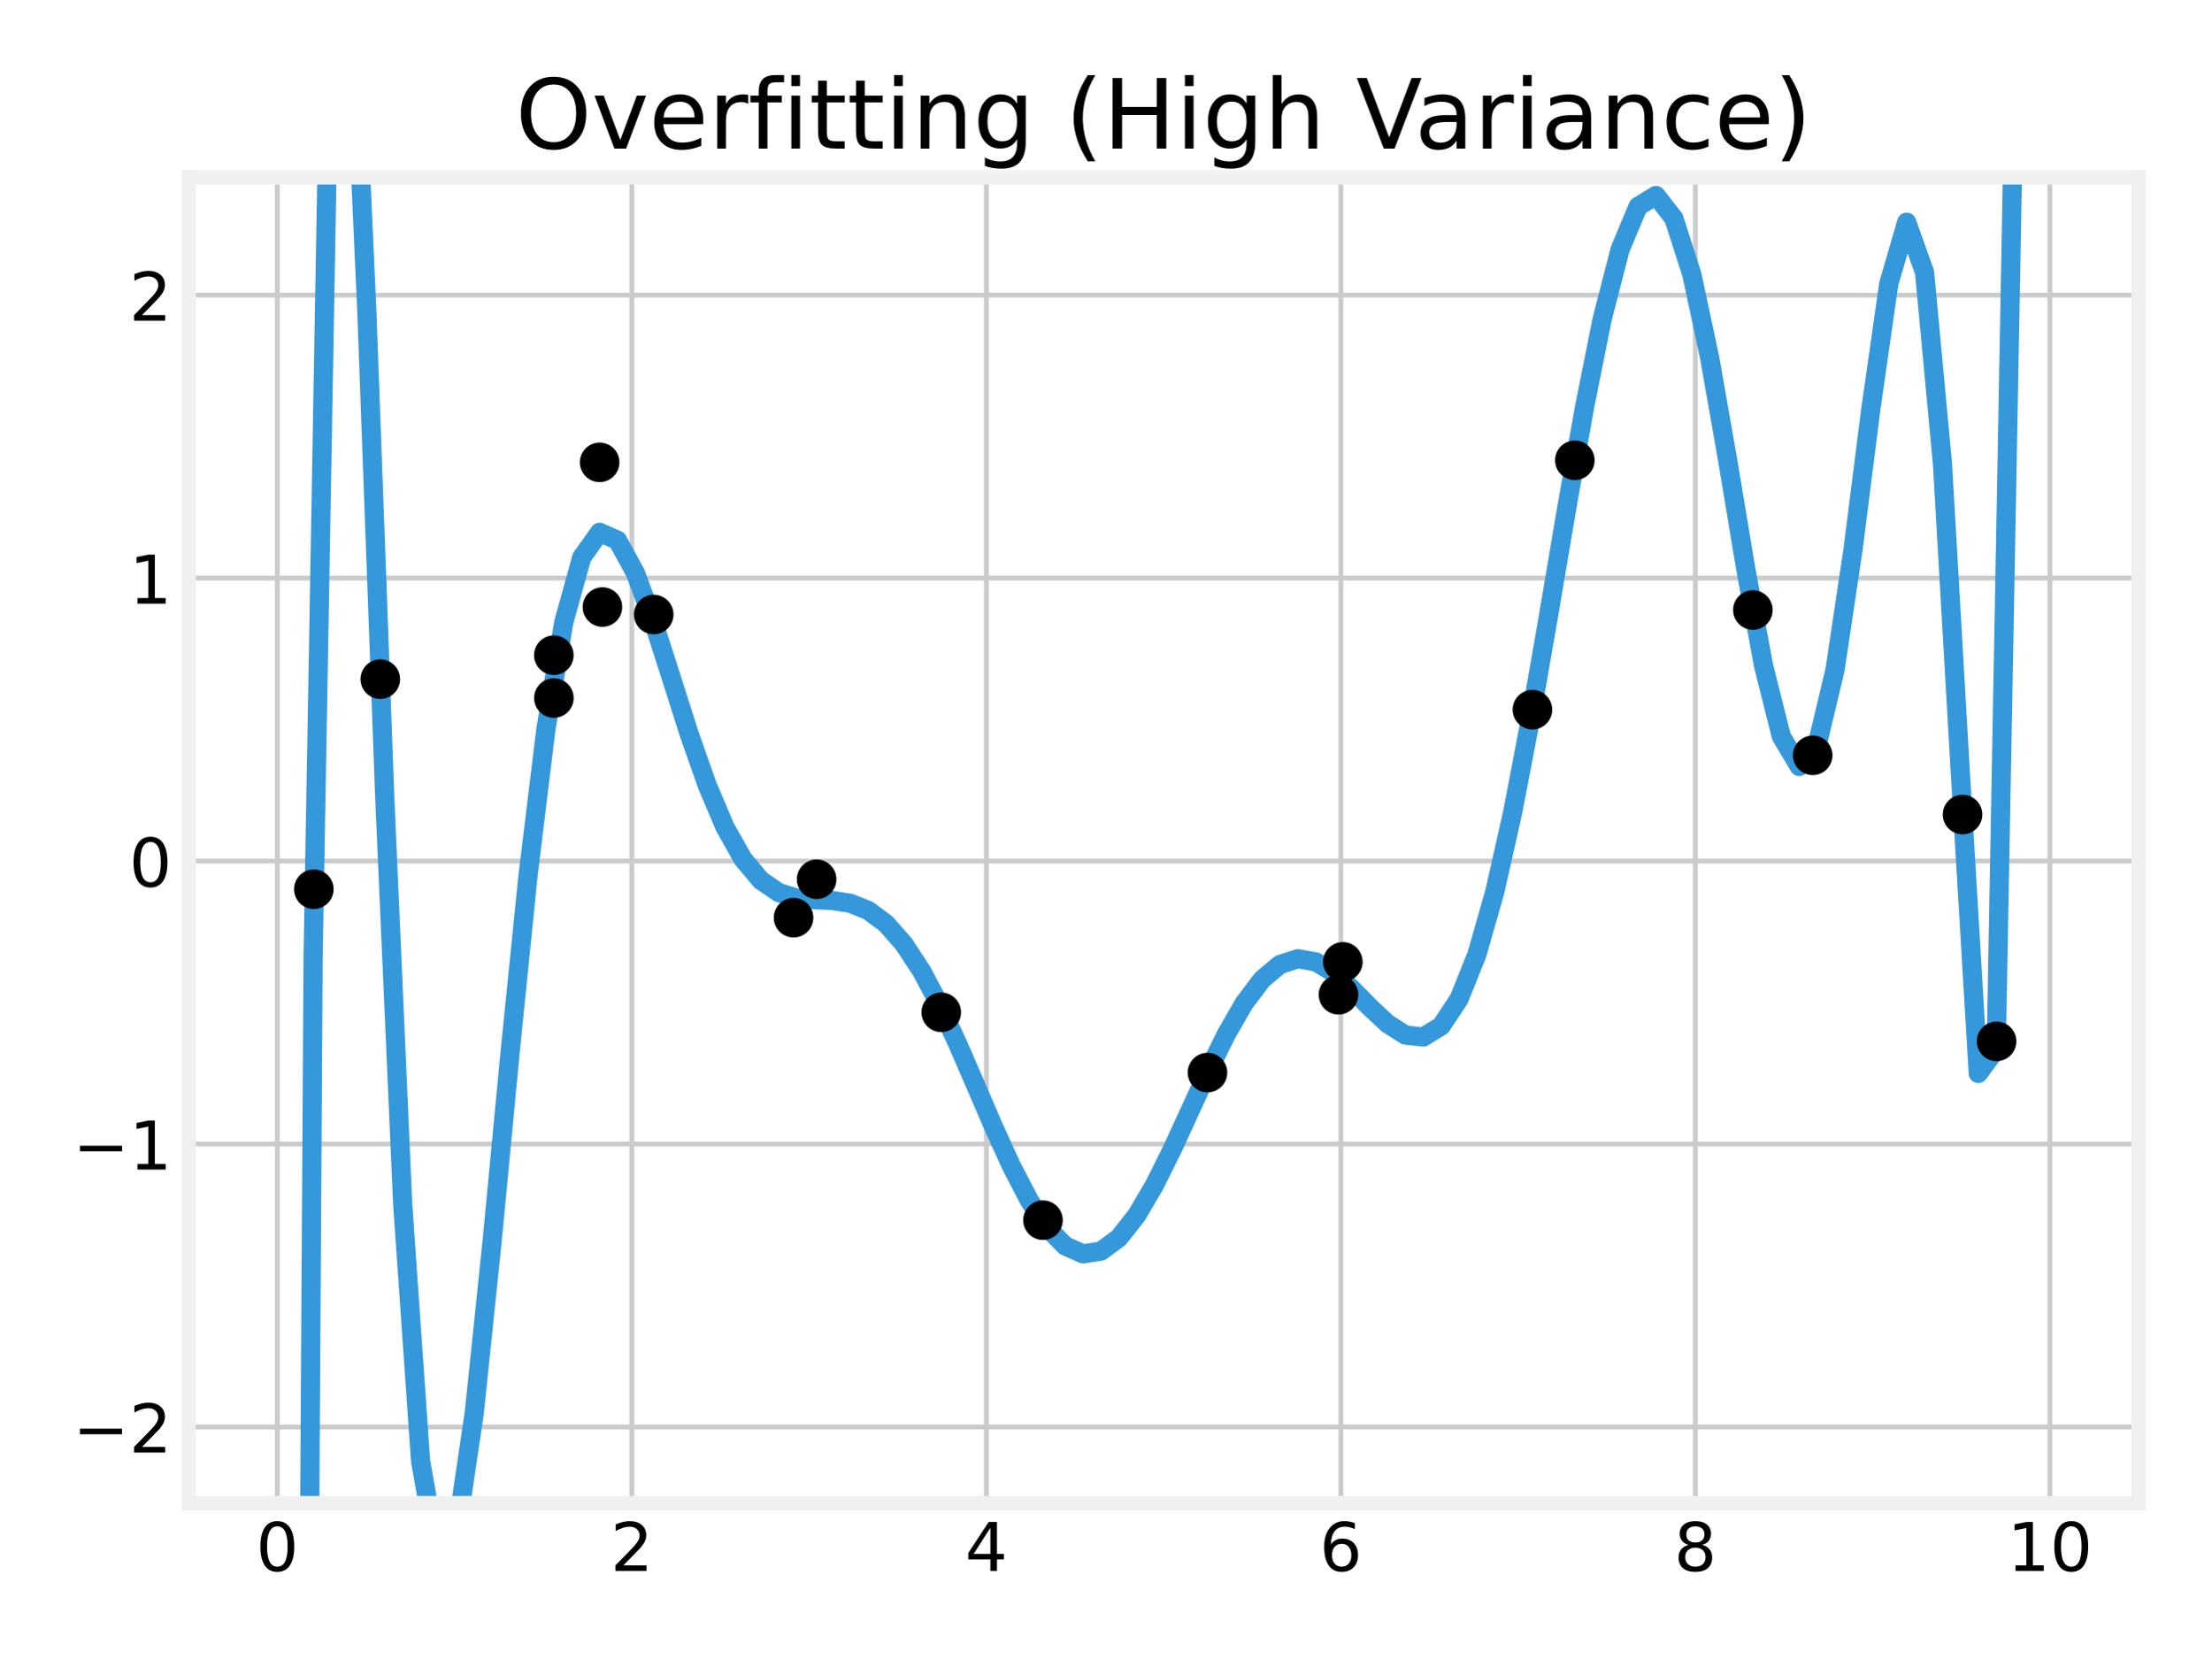
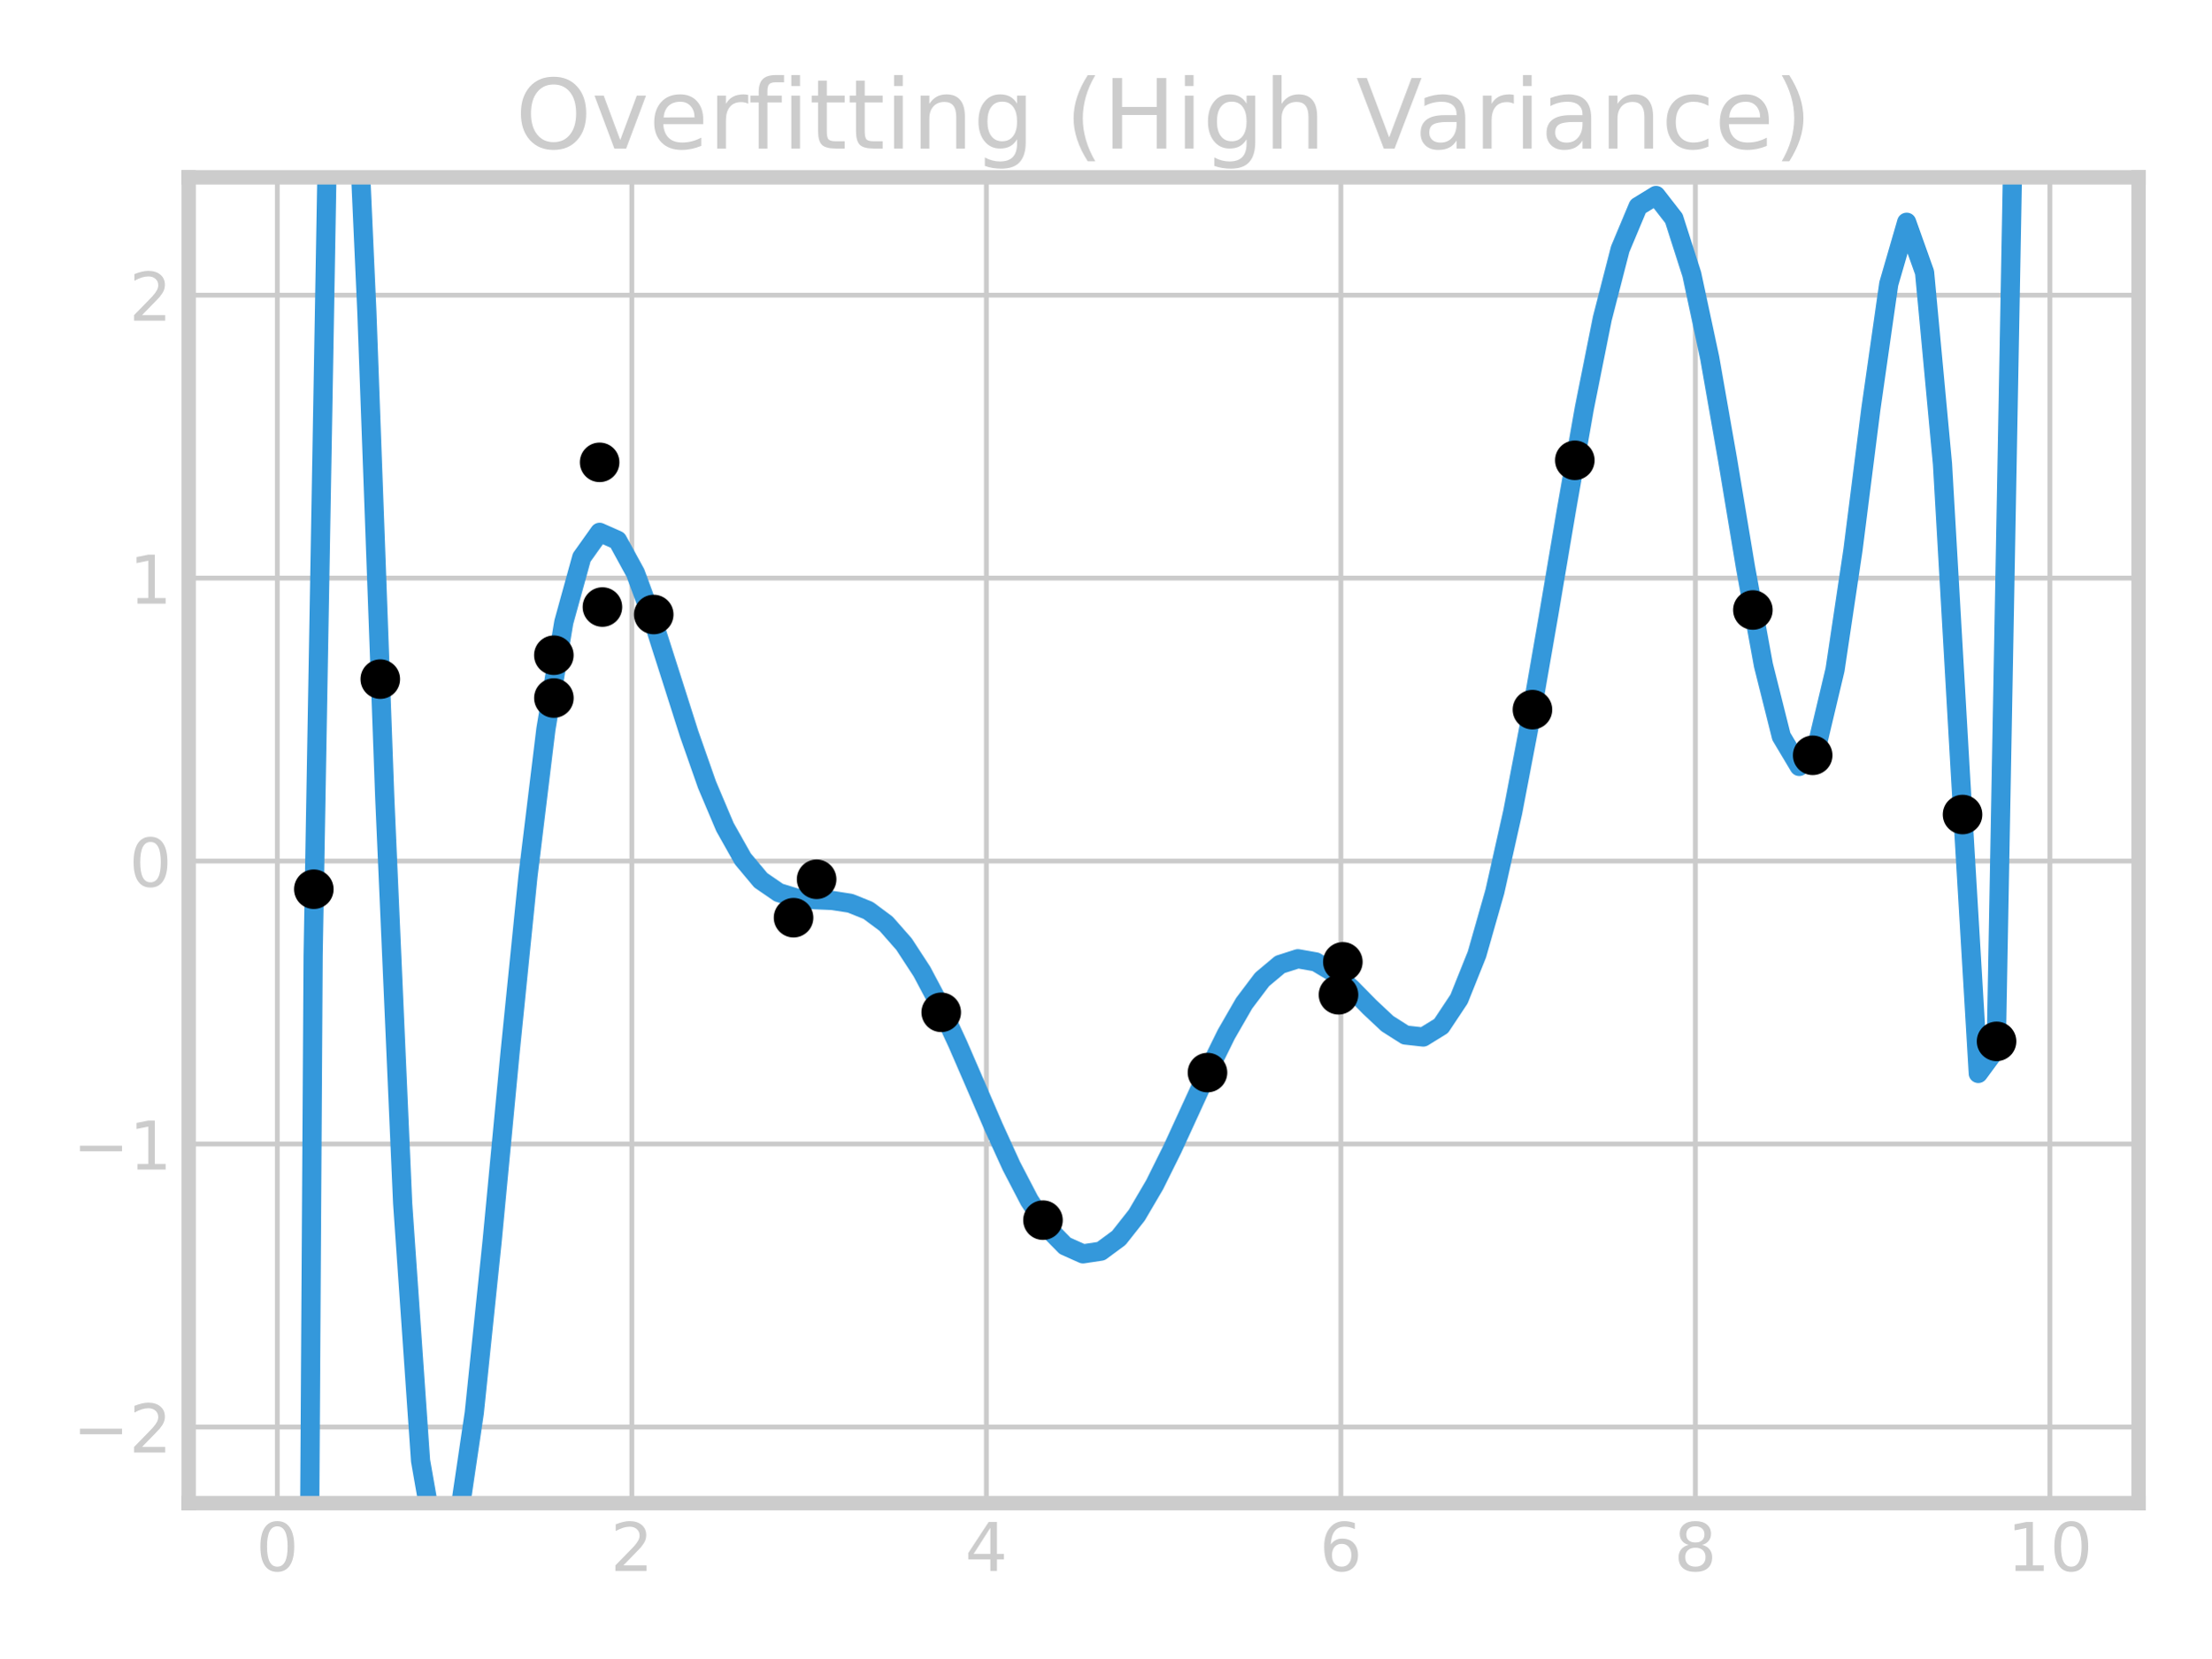
<svg xmlns="http://www.w3.org/2000/svg" xmlns:xlink="http://www.w3.org/1999/xlink" width="460.8pt" height="345.6pt" viewBox="0 0 460.8 345.6" version="1.1">
  <defs>
    <style type="text/css">*{stroke-linejoin: round; stroke-linecap: butt}</style>
  </defs>
  <g id="figure_1">
    <g id="patch_1">
      <path d="M 0 345.6  L 460.8 345.6  L 460.8 0  L 0 0  L 0 345.6  z " style="fill: none" />
    </g>
    <g id="axes_1">
      <g id="patch_2">
        <path d="M 39.32 313.3  L 445.68 313.3  L 445.68 36.96  L 39.32 36.96  L 39.32 313.3  z " style="fill: none" />
      </g>
      <g id="matplotlib.axis_1">
        <g id="xtick_1">
          <g id="line2d_1">
-             <path d="M 57.791 313.3  L 57.791 36.96  " clip-path="url(#p4262648ca3)" style="fill: none; stroke: #cbcbcb" />
+             <path d="M 57.791 313.3  L 57.791 36.96  " clip-path="url(#pa32b948b3b)" style="fill: none; stroke: #cbcbcb" />
          </g>
          <g id="line2d_2" />
          <g id="text_1">
-             <g transform="translate(53.33716 327.4378) scale(0.14 -0.14)">
+             <g style="fill: #cccccc" transform="translate(53.33716 327.4378) scale(0.14 -0.14)">
              <defs>
                <path id="DejaVuSans-30" d="M 2034 4250  Q 1547 4250 1301 3770  Q 1056 3291 1056 2328  Q 1056 1369 1301 889  Q 1547 409 2034 409  Q 2525 409 2770 889  Q 3016 1369 3016 2328  Q 3016 3291 2770 3770  Q 2525 4250 2034 4250  z M 2034 4750  Q 2819 4750 3233 4129  Q 3647 3509 3647 2328  Q 3647 1150 3233 529  Q 2819 -91 2034 -91  Q 1250 -91 836 529  Q 422 1150 422 2328  Q 422 3509 836 4129  Q 1250 4750 2034 4750  z " transform="scale(0.015625)" />
              </defs>
              <use xlink:href="#DejaVuSans-30" />
            </g>
          </g>
        </g>
        <g id="xtick_2">
          <g id="line2d_3">
-             <path d="M 131.675 313.3  L 131.675 36.96  " clip-path="url(#p4262648ca3)" style="fill: none; stroke: #cbcbcb" />
+             <path d="M 131.675 313.3  L 131.675 36.96  " clip-path="url(#pa32b948b3b)" style="fill: none; stroke: #cbcbcb" />
          </g>
          <g id="line2d_4" />
          <g id="text_2">
-             <g transform="translate(127.2208 327.4378) scale(0.14 -0.14)">
+             <g style="fill: #cccccc" transform="translate(127.2208 327.4378) scale(0.14 -0.14)">
              <defs>
                <path id="DejaVuSans-32" d="M 1228 531  L 3431 531  L 3431 0  L 469 0  L 469 531  Q 828 903 1448 1529  Q 2069 2156 2228 2338  Q 2531 2678 2651 2914  Q 2772 3150 2772 3378  Q 2772 3750 2511 3984  Q 2250 4219 1831 4219  Q 1534 4219 1204 4116  Q 875 4013 500 3803  L 500 4441  Q 881 4594 1212 4672  Q 1544 4750 1819 4750  Q 2544 4750 2975 4387  Q 3406 4025 3406 3419  Q 3406 3131 3298 2873  Q 3191 2616 2906 2266  Q 2828 2175 2409 1742  Q 1991 1309 1228 531  z " transform="scale(0.015625)" />
              </defs>
              <use xlink:href="#DejaVuSans-32" />
            </g>
          </g>
        </g>
        <g id="xtick_3">
          <g id="line2d_5">
-             <path d="M 205.558 313.3  L 205.558 36.96  " clip-path="url(#p4262648ca3)" style="fill: none; stroke: #cbcbcb" />
+             <path d="M 205.558 313.3  L 205.558 36.96  " clip-path="url(#pa32b948b3b)" style="fill: none; stroke: #cbcbcb" />
          </g>
          <g id="line2d_6" />
          <g id="text_3">
-             <g transform="translate(201.1044 327.4378) scale(0.14 -0.14)">
+             <g style="fill: #cccccc" transform="translate(201.1044 327.4378) scale(0.14 -0.14)">
              <defs>
                <path id="DejaVuSans-34" d="M 2419 4116  L 825 1625  L 2419 1625  L 2419 4116  z M 2253 4666  L 3047 4666  L 3047 1625  L 3713 1625  L 3713 1100  L 3047 1100  L 3047 0  L 2419 0  L 2419 1100  L 313 1100  L 313 1709  L 2253 4666  z " transform="scale(0.015625)" />
              </defs>
              <use xlink:href="#DejaVuSans-34" />
            </g>
          </g>
        </g>
        <g id="xtick_4">
          <g id="line2d_7">
-             <path d="M 279.442 313.3  L 279.442 36.96  " clip-path="url(#p4262648ca3)" style="fill: none; stroke: #cbcbcb" />
+             <path d="M 279.442 313.3  L 279.442 36.96  " clip-path="url(#pa32b948b3b)" style="fill: none; stroke: #cbcbcb" />
          </g>
          <g id="line2d_8" />
          <g id="text_4">
-             <g transform="translate(274.9881 327.4378) scale(0.14 -0.14)">
+             <g style="fill: #cccccc" transform="translate(274.9881 327.4378) scale(0.14 -0.14)">
              <defs>
                <path id="DejaVuSans-36" d="M 2113 2584  Q 1688 2584 1439 2293  Q 1191 2003 1191 1497  Q 1191 994 1439 701  Q 1688 409 2113 409  Q 2538 409 2786 701  Q 3034 994 3034 1497  Q 3034 2003 2786 2293  Q 2538 2584 2113 2584  z M 3366 4563  L 3366 3988  Q 3128 4100 2886 4159  Q 2644 4219 2406 4219  Q 1781 4219 1451 3797  Q 1122 3375 1075 2522  Q 1259 2794 1537 2939  Q 1816 3084 2150 3084  Q 2853 3084 3261 2657  Q 3669 2231 3669 1497  Q 3669 778 3244 343  Q 2819 -91 2113 -91  Q 1303 -91 875 529  Q 447 1150 447 2328  Q 447 3434 972 4092  Q 1497 4750 2381 4750  Q 2619 4750 2861 4703  Q 3103 4656 3366 4563  z " transform="scale(0.015625)" />
              </defs>
              <use xlink:href="#DejaVuSans-36" />
            </g>
          </g>
        </g>
        <g id="xtick_5">
          <g id="line2d_9">
-             <path d="M 353.325 313.3  L 353.325 36.96  " clip-path="url(#p4262648ca3)" style="fill: none; stroke: #cbcbcb" />
+             <path d="M 353.325 313.3  L 353.325 36.96  " clip-path="url(#pa32b948b3b)" style="fill: none; stroke: #cbcbcb" />
          </g>
          <g id="line2d_10" />
          <g id="text_5">
-             <g transform="translate(348.8717 327.4378) scale(0.14 -0.14)">
+             <g style="fill: #cccccc" transform="translate(348.8717 327.4378) scale(0.14 -0.14)">
              <defs>
                <path id="DejaVuSans-38" d="M 2034 2216  Q 1584 2216 1326 1975  Q 1069 1734 1069 1313  Q 1069 891 1326 650  Q 1584 409 2034 409  Q 2484 409 2743 651  Q 3003 894 3003 1313  Q 3003 1734 2745 1975  Q 2488 2216 2034 2216  z M 1403 2484  Q 997 2584 770 2862  Q 544 3141 544 3541  Q 544 4100 942 4425  Q 1341 4750 2034 4750  Q 2731 4750 3128 4425  Q 3525 4100 3525 3541  Q 3525 3141 3298 2862  Q 3072 2584 2669 2484  Q 3125 2378 3379 2068  Q 3634 1759 3634 1313  Q 3634 634 3220 271  Q 2806 -91 2034 -91  Q 1263 -91 848 271  Q 434 634 434 1313  Q 434 1759 690 2068  Q 947 2378 1403 2484  z M 1172 3481  Q 1172 3119 1398 2916  Q 1625 2713 2034 2713  Q 2441 2713 2670 2916  Q 2900 3119 2900 3481  Q 2900 3844 2670 4047  Q 2441 4250 2034 4250  Q 1625 4250 1398 4047  Q 1172 3844 1172 3481  z " transform="scale(0.015625)" />
              </defs>
              <use xlink:href="#DejaVuSans-38" />
            </g>
          </g>
        </g>
        <g id="xtick_6">
          <g id="line2d_11">
-             <path d="M 427.209 313.3  L 427.209 36.96  " clip-path="url(#p4262648ca3)" style="fill: none; stroke: #cbcbcb" />
+             <path d="M 427.209 313.3  L 427.209 36.96  " clip-path="url(#pa32b948b3b)" style="fill: none; stroke: #cbcbcb" />
          </g>
          <g id="line2d_12" />
          <g id="text_6">
-             <g transform="translate(418.3016 327.4378) scale(0.14 -0.14)">
+             <g style="fill: #cccccc" transform="translate(418.3016 327.4378) scale(0.14 -0.14)">
              <defs>
                <path id="DejaVuSans-31" d="M 794 531  L 1825 531  L 1825 4091  L 703 3866  L 703 4441  L 1819 4666  L 2450 4666  L 2450 531  L 3481 531  L 3481 0  L 794 0  L 794 531  z " transform="scale(0.015625)" />
              </defs>
              <use xlink:href="#DejaVuSans-31" />
              <use xlink:href="#DejaVuSans-30" transform="translate(63.62305 0)" />
            </g>
          </g>
        </g>
      </g>
      <g id="matplotlib.axis_2">
        <g id="ytick_1">
          <g id="line2d_13">
-             <path d="M 39.32 297.43  L 445.68 297.43  " clip-path="url(#p4262648ca3)" style="fill: none; stroke: #cbcbcb" />
+             <path d="M 39.32 297.43  L 445.68 297.43  " clip-path="url(#pa32b948b3b)" style="fill: none; stroke: #cbcbcb" />
          </g>
          <g id="line2d_14" />
          <g id="text_7">
-             <g transform="translate(15.18094 302.7489) scale(0.14 -0.14)">
+             <g style="fill: #cccccc" transform="translate(15.18094 302.7489) scale(0.14 -0.14)">
              <defs>
                <path id="DejaVuSans-2212" d="M 678 2272  L 4684 2272  L 4684 1741  L 678 1741  L 678 2272  z " transform="scale(0.015625)" />
              </defs>
              <use xlink:href="#DejaVuSans-2212" />
              <use xlink:href="#DejaVuSans-32" transform="translate(83.78906 0)" />
            </g>
          </g>
        </g>
        <g id="ytick_2">
          <g id="line2d_15">
-             <path d="M 39.32 238.453  L 445.68 238.453  " clip-path="url(#p4262648ca3)" style="fill: none; stroke: #cbcbcb" />
+             <path d="M 39.32 238.453  L 445.68 238.453  " clip-path="url(#pa32b948b3b)" style="fill: none; stroke: #cbcbcb" />
          </g>
          <g id="line2d_16" />
          <g id="text_8">
-             <g transform="translate(15.18094 243.7716) scale(0.14 -0.14)">
+             <g style="fill: #cccccc" transform="translate(15.18094 243.7716) scale(0.14 -0.14)">
              <use xlink:href="#DejaVuSans-2212" />
              <use xlink:href="#DejaVuSans-31" transform="translate(83.78906 0)" />
            </g>
          </g>
        </g>
        <g id="ytick_3">
          <g id="line2d_17">
-             <path d="M 39.32 179.475  L 445.68 179.475  " clip-path="url(#p4262648ca3)" style="fill: none; stroke: #cbcbcb" />
+             <path d="M 39.32 179.475  L 445.68 179.475  " clip-path="url(#pa32b948b3b)" style="fill: none; stroke: #cbcbcb" />
          </g>
          <g id="line2d_18" />
          <g id="text_9">
-             <g transform="translate(26.9125 184.7942) scale(0.14 -0.14)">
+             <g style="fill: #cccccc" transform="translate(26.9125 184.7942) scale(0.14 -0.14)">
              <use xlink:href="#DejaVuSans-30" />
            </g>
          </g>
        </g>
        <g id="ytick_4">
          <g id="line2d_19">
-             <path d="M 39.32 120.498  L 445.68 120.498  " clip-path="url(#p4262648ca3)" style="fill: none; stroke: #cbcbcb" />
+             <path d="M 39.32 120.498  L 445.68 120.498  " clip-path="url(#pa32b948b3b)" style="fill: none; stroke: #cbcbcb" />
          </g>
          <g id="line2d_20" />
          <g id="text_10">
-             <g transform="translate(26.9125 125.8168) scale(0.14 -0.14)">
+             <g style="fill: #cccccc" transform="translate(26.9125 125.8168) scale(0.14 -0.14)">
              <use xlink:href="#DejaVuSans-31" />
            </g>
          </g>
        </g>
        <g id="ytick_5">
          <g id="line2d_21">
-             <path d="M 39.32 61.521  L 445.68 61.521  " clip-path="url(#p4262648ca3)" style="fill: none; stroke: #cbcbcb" />
+             <path d="M 39.32 61.521  L 445.68 61.521  " clip-path="url(#pa32b948b3b)" style="fill: none; stroke: #cbcbcb" />
          </g>
          <g id="line2d_22" />
          <g id="text_11">
-             <g transform="translate(26.9125 66.83944) scale(0.14 -0.14)">
+             <g style="fill: #cccccc" transform="translate(26.9125 66.83944) scale(0.14 -0.14)">
              <use xlink:href="#DejaVuSans-32" />
            </g>
          </g>
        </g>
      </g>
      <g id="line2d_23">
-         <path d="M 64.351 346.6  L 65.254 199.123  L 68.783 -1  M 73.467 -1  L 76.448 64.927  L 80.18 166.224  L 83.911 250.81  L 87.643 304.472  L 91.374 325.679  L 95.106 319.658  L 98.837 294.474  L 102.569 258.57  L 106.3 219.361  L 110.032 182.56  L 113.763 151.986  L 117.495 129.68  L 121.226 116.194  L 124.958 110.949  L 128.689 112.61  L 132.421 119.435  L 136.152 129.56  L 139.884 141.228  L 143.615 152.945  L 147.347 163.576  L 151.078 172.382  L 154.81 179.014  L 158.541 183.473  L 162.273 186.036  L 166.004 187.188  L 169.736 187.526  L 173.467 187.687  L 177.199 188.266  L 180.93 189.764  L 184.662 192.539  L 188.393 196.781  L 192.125 202.499  L 195.856 209.534  L 199.588 217.573  L 203.319 226.183  L 207.051 234.854  L 210.782 243.041  L 214.514 250.21  L 218.245 255.884  L 221.977 259.681  L 225.708 261.349  L 229.44 260.779  L 233.171 258.024  L 236.903 253.292  L 240.634 246.934  L 244.366 239.417  L 248.097 231.293  L 251.829 223.151  L 255.56 215.577  L 259.292 209.102  L 263.023 204.156  L 266.755 201.027  L 270.486 199.832  L 274.218 200.491  L 277.949 202.724  L 281.681 206.058  L 285.412 209.858  L 289.144 213.36  L 292.875 215.733  L 296.607 216.148  L 300.338 213.847  L 304.07 208.23  L 307.801 198.92  L 311.533 185.834  L 315.264 169.23  L 318.996 149.726  L 322.727 128.296  L 326.459 106.23  L 330.19 85.053  L 333.922 66.413  L 337.653 51.93  L 341.385 43.026  L 345.116 40.739  L 348.848 45.541  L 352.579 57.184  L 356.311 74.597  L 360.042 95.86  L 363.774 118.288  L 367.505 138.643  L 371.237 153.499  L 374.968 159.751  L 378.7 155.265  L 382.431 139.588  L 386.163 114.649  L 389.894 85.259  L 393.626 59.169  L 397.357 46.319  L 401.089 56.779  L 404.82 96.686  L 408.552 161.261  L 412.283 223.743  L 416.015 218.673  L 419.746 17.628  L 419.858 -1  " clip-path="url(#p4262648ca3)" style="fill: none; stroke: #3498db; stroke-width: 4" />
+         <path d="M 64.351 346.6  L 65.254 199.123  L 68.783 -1  M 73.467 -1  L 76.448 64.927  L 80.18 166.224  L 83.911 250.81  L 87.643 304.472  L 91.374 325.679  L 95.106 319.658  L 98.837 294.474  L 102.569 258.57  L 106.3 219.361  L 110.032 182.56  L 113.763 151.986  L 117.495 129.68  L 121.226 116.194  L 124.958 110.949  L 128.689 112.61  L 132.421 119.435  L 136.152 129.56  L 139.884 141.228  L 143.615 152.945  L 147.347 163.576  L 151.078 172.382  L 154.81 179.014  L 158.541 183.473  L 162.273 186.036  L 166.004 187.188  L 169.736 187.526  L 173.467 187.687  L 177.199 188.266  L 180.93 189.764  L 184.662 192.539  L 188.393 196.781  L 192.125 202.499  L 195.856 209.534  L 199.588 217.573  L 203.319 226.183  L 207.051 234.854  L 210.782 243.041  L 214.514 250.21  L 218.245 255.884  L 221.977 259.681  L 225.708 261.349  L 229.44 260.779  L 233.171 258.024  L 236.903 253.292  L 240.634 246.934  L 244.366 239.417  L 248.097 231.293  L 251.829 223.151  L 255.56 215.577  L 259.292 209.102  L 263.023 204.156  L 266.755 201.027  L 270.486 199.832  L 274.218 200.491  L 277.949 202.724  L 281.681 206.058  L 285.412 209.858  L 289.144 213.36  L 292.875 215.733  L 296.607 216.148  L 300.338 213.847  L 304.07 208.23  L 307.801 198.92  L 311.533 185.834  L 315.264 169.23  L 318.996 149.726  L 322.727 128.296  L 326.459 106.23  L 330.19 85.053  L 333.922 66.413  L 337.653 51.93  L 341.385 43.026  L 345.116 40.739  L 348.848 45.541  L 352.579 57.184  L 356.311 74.597  L 360.042 95.86  L 363.774 118.288  L 367.505 138.643  L 371.237 153.499  L 374.968 159.751  L 378.7 155.265  L 382.431 139.588  L 386.163 114.649  L 389.894 85.259  L 393.626 59.169  L 397.357 46.319  L 401.089 56.779  L 404.82 96.686  L 408.552 161.261  L 412.283 223.743  L 416.015 218.673  L 419.746 17.628  L 419.858 -1  " clip-path="url(#pa32b948b3b)" style="fill: none; stroke: #3498db; stroke-width: 4" />
      </g>
      <g id="patch_3">
-         <path d="M 39.32 313.3  L 39.32 36.96  " style="fill: none; stroke: #f0f0f0; stroke-width: 3; stroke-linejoin: miter; stroke-linecap: square" />
+         <path d="M 39.32 313.3  L 39.32 36.96  " style="fill: none; stroke: #cccccc; stroke-width: 3; stroke-linejoin: miter; stroke-linecap: square" />
      </g>
      <g id="patch_4">
-         <path d="M 445.68 313.3  L 445.68 36.96  " style="fill: none; stroke: #f0f0f0; stroke-width: 3; stroke-linejoin: miter; stroke-linecap: square" />
+         <path d="M 445.68 313.3  L 445.68 36.96  " style="fill: none; stroke: #cccccc; stroke-width: 3; stroke-linejoin: miter; stroke-linecap: square" />
      </g>
      <g id="patch_5">
-         <path d="M 39.32 313.3  L 445.68 313.3  " style="fill: none; stroke: #f0f0f0; stroke-width: 3; stroke-linejoin: miter; stroke-linecap: square" />
+         <path d="M 39.32 313.3  L 445.68 313.3  " style="fill: none; stroke: #cccccc; stroke-width: 3; stroke-linejoin: miter; stroke-linecap: square" />
      </g>
      <g id="patch_6">
-         <path d="M 39.32 36.96  L 445.68 36.96  " style="fill: none; stroke: #f0f0f0; stroke-width: 3; stroke-linejoin: miter; stroke-linecap: square" />
+         <path d="M 39.32 36.96  L 445.68 36.96  " style="fill: none; stroke: #cccccc; stroke-width: 3; stroke-linejoin: miter; stroke-linecap: square" />
      </g>
      <g id="PathCollection_1">
        <defs>
-           <path id="md233018c81" d="M 0 3.873  C 1.027 3.873 2.012 3.465 2.739 2.739  C 3.465 2.012 3.873 1.027 3.873 0  C 3.873 -1.027 3.465 -2.012 2.739 -2.739  C 2.012 -3.465 1.027 -3.873 0 -3.873  C -1.027 -3.873 -2.012 -3.465 -2.739 -2.739  C -3.465 -2.012 -3.873 -1.027 -3.873 0  C -3.873 1.027 -3.465 2.012 -2.739 2.739  C -2.012 3.465 -1.027 3.873 0 3.873  z " style="stroke: #000000; stroke-width: 0.5" />
+           <path id="mc491962cf3" d="M 0 3.873  C 1.027 3.873 2.012 3.465 2.739 2.739  C 3.465 2.012 3.873 1.027 3.873 0  C 3.873 -1.027 3.465 -2.012 2.739 -2.739  C 2.012 -3.465 1.027 -3.873 0 -3.873  C -1.027 -3.873 -2.012 -3.465 -2.739 -2.739  C -3.465 -2.012 -3.873 -1.027 -3.873 0  C -3.873 1.027 -3.465 2.012 -2.739 2.739  C -2.012 3.465 -1.027 3.873 0 3.873  z " style="stroke: #000000; stroke-width: 0.5" />
        </defs>
-         <g clip-path="url(#p4262648ca3)">
-           <use xlink:href="#md233018c81" x="65.395" y="185.341" style="stroke: #000000; stroke-width: 0.5" />
-           <use xlink:href="#md233018c81" x="79.248" y="141.553" style="stroke: #000000; stroke-width: 0.5" />
-           <use xlink:href="#md233018c81" x="115.418" y="136.567" style="stroke: #000000; stroke-width: 0.5" />
-           <use xlink:href="#md233018c81" x="115.427" y="145.489" style="stroke: #000000; stroke-width: 0.5" />
-           <use xlink:href="#md233018c81" x="124.96" y="96.362" style="stroke: #000000; stroke-width: 0.5" />
-           <use xlink:href="#md233018c81" x="125.544" y="126.524" style="stroke: #000000; stroke-width: 0.5" />
-           <use xlink:href="#md233018c81" x="136.233" y="128.081" style="stroke: #000000; stroke-width: 0.5" />
-           <use xlink:href="#md233018c81" x="165.376" y="191.278" style="stroke: #000000; stroke-width: 0.5" />
-           <use xlink:href="#md233018c81" x="170.184" y="183.268" style="stroke: #000000; stroke-width: 0.5" />
-           <use xlink:href="#md233018c81" x="196.153" y="210.999" style="stroke: #000000; stroke-width: 0.5" />
-           <use xlink:href="#md233018c81" x="217.359" y="254.323" style="stroke: #000000; stroke-width: 0.5" />
-           <use xlink:href="#md233018c81" x="251.645" y="223.559" style="stroke: #000000; stroke-width: 0.5" />
-           <use xlink:href="#md233018c81" x="278.946" y="207.34" style="stroke: #000000; stroke-width: 0.5" />
-           <use xlink:href="#md233018c81" x="279.854" y="200.483" style="stroke: #000000; stroke-width: 0.5" />
-           <use xlink:href="#md233018c81" x="319.366" y="147.915" style="stroke: #000000; stroke-width: 0.5" />
-           <use xlink:href="#md233018c81" x="328.203" y="95.937" style="stroke: #000000; stroke-width: 0.5" />
-           <use xlink:href="#md233018c81" x="365.31" y="127.144" style="stroke: #000000; stroke-width: 0.5" />
-           <use xlink:href="#md233018c81" x="377.772" y="157.43" style="stroke: #000000; stroke-width: 0.5" />
-           <use xlink:href="#md233018c81" x="409.002" y="169.774" style="stroke: #000000; stroke-width: 0.5" />
-           <use xlink:href="#md233018c81" x="416.093" y="217.052" style="stroke: #000000; stroke-width: 0.5" />
+         <g clip-path="url(#pa32b948b3b)">
+           <use xlink:href="#mc491962cf3" x="65.395" y="185.341" style="stroke: #000000; stroke-width: 0.5" />
+           <use xlink:href="#mc491962cf3" x="79.248" y="141.553" style="stroke: #000000; stroke-width: 0.5" />
+           <use xlink:href="#mc491962cf3" x="115.418" y="136.567" style="stroke: #000000; stroke-width: 0.5" />
+           <use xlink:href="#mc491962cf3" x="115.427" y="145.489" style="stroke: #000000; stroke-width: 0.5" />
+           <use xlink:href="#mc491962cf3" x="124.96" y="96.362" style="stroke: #000000; stroke-width: 0.5" />
+           <use xlink:href="#mc491962cf3" x="125.544" y="126.524" style="stroke: #000000; stroke-width: 0.5" />
+           <use xlink:href="#mc491962cf3" x="136.233" y="128.081" style="stroke: #000000; stroke-width: 0.5" />
+           <use xlink:href="#mc491962cf3" x="165.376" y="191.278" style="stroke: #000000; stroke-width: 0.5" />
+           <use xlink:href="#mc491962cf3" x="170.184" y="183.268" style="stroke: #000000; stroke-width: 0.5" />
+           <use xlink:href="#mc491962cf3" x="196.153" y="210.999" style="stroke: #000000; stroke-width: 0.5" />
+           <use xlink:href="#mc491962cf3" x="217.359" y="254.323" style="stroke: #000000; stroke-width: 0.5" />
+           <use xlink:href="#mc491962cf3" x="251.645" y="223.559" style="stroke: #000000; stroke-width: 0.5" />
+           <use xlink:href="#mc491962cf3" x="278.946" y="207.34" style="stroke: #000000; stroke-width: 0.5" />
+           <use xlink:href="#mc491962cf3" x="279.854" y="200.483" style="stroke: #000000; stroke-width: 0.5" />
+           <use xlink:href="#mc491962cf3" x="319.366" y="147.915" style="stroke: #000000; stroke-width: 0.5" />
+           <use xlink:href="#mc491962cf3" x="328.203" y="95.937" style="stroke: #000000; stroke-width: 0.5" />
+           <use xlink:href="#mc491962cf3" x="365.31" y="127.144" style="stroke: #000000; stroke-width: 0.5" />
+           <use xlink:href="#mc491962cf3" x="377.772" y="157.43" style="stroke: #000000; stroke-width: 0.5" />
+           <use xlink:href="#mc491962cf3" x="409.002" y="169.774" style="stroke: #000000; stroke-width: 0.5" />
+           <use xlink:href="#mc491962cf3" x="416.093" y="217.052" style="stroke: #000000; stroke-width: 0.5" />
        </g>
      </g>
      <g id="text_12">
-         <g transform="translate(107.4264 30.96) scale(0.2016 -0.2016)">
+         <g style="fill: #cccccc" transform="translate(107.4264 30.96) scale(0.2016 -0.2016)">
          <defs>
            <path id="DejaVuSans-4f" d="M 2522 4238  Q 1834 4238 1429 3725  Q 1025 3213 1025 2328  Q 1025 1447 1429 934  Q 1834 422 2522 422  Q 3209 422 3611 934  Q 4013 1447 4013 2328  Q 4013 3213 3611 3725  Q 3209 4238 2522 4238  z M 2522 4750  Q 3503 4750 4090 4092  Q 4678 3434 4678 2328  Q 4678 1225 4090 567  Q 3503 -91 2522 -91  Q 1538 -91 948 565  Q 359 1222 359 2328  Q 359 3434 948 4092  Q 1538 4750 2522 4750  z " transform="scale(0.015625)" />
            <path id="DejaVuSans-76" d="M 191 3500  L 800 3500  L 1894 563  L 2988 3500  L 3597 3500  L 2284 0  L 1503 0  L 191 3500  z " transform="scale(0.015625)" />
            <path id="DejaVuSans-65" d="M 3597 1894  L 3597 1613  L 953 1613  Q 991 1019 1311 708  Q 1631 397 2203 397  Q 2534 397 2845 478  Q 3156 559 3463 722  L 3463 178  Q 3153 47 2828 -22  Q 2503 -91 2169 -91  Q 1331 -91 842 396  Q 353 884 353 1716  Q 353 2575 817 3079  Q 1281 3584 2069 3584  Q 2775 3584 3186 3129  Q 3597 2675 3597 1894  z M 3022 2063  Q 3016 2534 2758 2815  Q 2500 3097 2075 3097  Q 1594 3097 1305 2825  Q 1016 2553 972 2059  L 3022 2063  z " transform="scale(0.015625)" />
            <path id="DejaVuSans-72" d="M 2631 2963  Q 2534 3019 2420 3045  Q 2306 3072 2169 3072  Q 1681 3072 1420 2755  Q 1159 2438 1159 1844  L 1159 0  L 581 0  L 581 3500  L 1159 3500  L 1159 2956  Q 1341 3275 1631 3429  Q 1922 3584 2338 3584  Q 2397 3584 2469 3576  Q 2541 3569 2628 3553  L 2631 2963  z " transform="scale(0.015625)" />
            <path id="DejaVuSans-66" d="M 2375 4863  L 2375 4384  L 1825 4384  Q 1516 4384 1395 4259  Q 1275 4134 1275 3809  L 1275 3500  L 2222 3500  L 2222 3053  L 1275 3053  L 1275 0  L 697 0  L 697 3053  L 147 3053  L 147 3500  L 697 3500  L 697 3744  Q 697 4328 969 4595  Q 1241 4863 1831 4863  L 2375 4863  z " transform="scale(0.015625)" />
            <path id="DejaVuSans-69" d="M 603 3500  L 1178 3500  L 1178 0  L 603 0  L 603 3500  z M 603 4863  L 1178 4863  L 1178 4134  L 603 4134  L 603 4863  z " transform="scale(0.015625)" />
            <path id="DejaVuSans-74" d="M 1172 4494  L 1172 3500  L 2356 3500  L 2356 3053  L 1172 3053  L 1172 1153  Q 1172 725 1289 603  Q 1406 481 1766 481  L 2356 481  L 2356 0  L 1766 0  Q 1100 0 847 248  Q 594 497 594 1153  L 594 3053  L 172 3053  L 172 3500  L 594 3500  L 594 4494  L 1172 4494  z " transform="scale(0.015625)" />
            <path id="DejaVuSans-6e" d="M 3513 2113  L 3513 0  L 2938 0  L 2938 2094  Q 2938 2591 2744 2837  Q 2550 3084 2163 3084  Q 1697 3084 1428 2787  Q 1159 2491 1159 1978  L 1159 0  L 581 0  L 581 3500  L 1159 3500  L 1159 2956  Q 1366 3272 1645 3428  Q 1925 3584 2291 3584  Q 2894 3584 3203 3211  Q 3513 2838 3513 2113  z " transform="scale(0.015625)" />
            <path id="DejaVuSans-67" d="M 2906 1791  Q 2906 2416 2648 2759  Q 2391 3103 1925 3103  Q 1463 3103 1205 2759  Q 947 2416 947 1791  Q 947 1169 1205 825  Q 1463 481 1925 481  Q 2391 481 2648 825  Q 2906 1169 2906 1791  z M 3481 434  Q 3481 -459 3084 -895  Q 2688 -1331 1869 -1331  Q 1566 -1331 1297 -1286  Q 1028 -1241 775 -1147  L 775 -588  Q 1028 -725 1275 -790  Q 1522 -856 1778 -856  Q 2344 -856 2625 -561  Q 2906 -266 2906 331  L 2906 616  Q 2728 306 2450 153  Q 2172 0 1784 0  Q 1141 0 747 490  Q 353 981 353 1791  Q 353 2603 747 3093  Q 1141 3584 1784 3584  Q 2172 3584 2450 3431  Q 2728 3278 2906 2969  L 2906 3500  L 3481 3500  L 3481 434  z " transform="scale(0.015625)" />
            <path id="DejaVuSans-20" transform="scale(0.015625)" />
            <path id="DejaVuSans-28" d="M 1984 4856  Q 1566 4138 1362 3434  Q 1159 2731 1159 2009  Q 1159 1288 1364 580  Q 1569 -128 1984 -844  L 1484 -844  Q 1016 -109 783 600  Q 550 1309 550 2009  Q 550 2706 781 3412  Q 1013 4119 1484 4856  L 1984 4856  z " transform="scale(0.015625)" />
            <path id="DejaVuSans-48" d="M 628 4666  L 1259 4666  L 1259 2753  L 3553 2753  L 3553 4666  L 4184 4666  L 4184 0  L 3553 0  L 3553 2222  L 1259 2222  L 1259 0  L 628 0  L 628 4666  z " transform="scale(0.015625)" />
            <path id="DejaVuSans-68" d="M 3513 2113  L 3513 0  L 2938 0  L 2938 2094  Q 2938 2591 2744 2837  Q 2550 3084 2163 3084  Q 1697 3084 1428 2787  Q 1159 2491 1159 1978  L 1159 0  L 581 0  L 581 4863  L 1159 4863  L 1159 2956  Q 1366 3272 1645 3428  Q 1925 3584 2291 3584  Q 2894 3584 3203 3211  Q 3513 2838 3513 2113  z " transform="scale(0.015625)" />
            <path id="DejaVuSans-56" d="M 1831 0  L 50 4666  L 709 4666  L 2188 738  L 3669 4666  L 4325 4666  L 2547 0  L 1831 0  z " transform="scale(0.015625)" />
            <path id="DejaVuSans-61" d="M 2194 1759  Q 1497 1759 1228 1600  Q 959 1441 959 1056  Q 959 750 1161 570  Q 1363 391 1709 391  Q 2188 391 2477 730  Q 2766 1069 2766 1631  L 2766 1759  L 2194 1759  z M 3341 1997  L 3341 0  L 2766 0  L 2766 531  Q 2569 213 2275 61  Q 1981 -91 1556 -91  Q 1019 -91 701 211  Q 384 513 384 1019  Q 384 1609 779 1909  Q 1175 2209 1959 2209  L 2766 2209  L 2766 2266  Q 2766 2663 2505 2880  Q 2244 3097 1772 3097  Q 1472 3097 1187 3025  Q 903 2953 641 2809  L 641 3341  Q 956 3463 1253 3523  Q 1550 3584 1831 3584  Q 2591 3584 2966 3190  Q 3341 2797 3341 1997  z " transform="scale(0.015625)" />
            <path id="DejaVuSans-63" d="M 3122 3366  L 3122 2828  Q 2878 2963 2633 3030  Q 2388 3097 2138 3097  Q 1578 3097 1268 2742  Q 959 2388 959 1747  Q 959 1106 1268 751  Q 1578 397 2138 397  Q 2388 397 2633 464  Q 2878 531 3122 666  L 3122 134  Q 2881 22 2623 -34  Q 2366 -91 2075 -91  Q 1284 -91 818 406  Q 353 903 353 1747  Q 353 2603 823 3093  Q 1294 3584 2113 3584  Q 2378 3584 2631 3529  Q 2884 3475 3122 3366  z " transform="scale(0.015625)" />
            <path id="DejaVuSans-29" d="M 513 4856  L 1013 4856  Q 1481 4119 1714 3412  Q 1947 2706 1947 2009  Q 1947 1309 1714 600  Q 1481 -109 1013 -844  L 513 -844  Q 928 -128 1133 580  Q 1338 1288 1338 2009  Q 1338 2731 1133 3434  Q 928 4138 513 4856  z " transform="scale(0.015625)" />
          </defs>
          <use xlink:href="#DejaVuSans-4f" />
          <use xlink:href="#DejaVuSans-76" transform="translate(78.71094 0)" />
          <use xlink:href="#DejaVuSans-65" transform="translate(137.8906 0)" />
          <use xlink:href="#DejaVuSans-72" transform="translate(199.4141 0)" />
          <use xlink:href="#DejaVuSans-66" transform="translate(240.5273 0)" />
          <use xlink:href="#DejaVuSans-69" transform="translate(275.7324 0)" />
          <use xlink:href="#DejaVuSans-74" transform="translate(303.5156 0)" />
          <use xlink:href="#DejaVuSans-74" transform="translate(342.7246 0)" />
          <use xlink:href="#DejaVuSans-69" transform="translate(381.9336 0)" />
          <use xlink:href="#DejaVuSans-6e" transform="translate(409.7168 0)" />
          <use xlink:href="#DejaVuSans-67" transform="translate(473.0957 0)" />
          <use xlink:href="#DejaVuSans-20" transform="translate(536.5723 0)" />
          <use xlink:href="#DejaVuSans-28" transform="translate(568.3594 0)" />
          <use xlink:href="#DejaVuSans-48" transform="translate(607.373 0)" />
          <use xlink:href="#DejaVuSans-69" transform="translate(682.5684 0)" />
          <use xlink:href="#DejaVuSans-67" transform="translate(710.3516 0)" />
          <use xlink:href="#DejaVuSans-68" transform="translate(773.8281 0)" />
          <use xlink:href="#DejaVuSans-20" transform="translate(837.207 0)" />
          <use xlink:href="#DejaVuSans-56" transform="translate(868.9941 0)" />
          <use xlink:href="#DejaVuSans-61" transform="translate(929.6523 0)" />
          <use xlink:href="#DejaVuSans-72" transform="translate(990.9316 0)" />
          <use xlink:href="#DejaVuSans-69" transform="translate(1032.045 0)" />
          <use xlink:href="#DejaVuSans-61" transform="translate(1059.828 0)" />
          <use xlink:href="#DejaVuSans-6e" transform="translate(1121.107 0)" />
          <use xlink:href="#DejaVuSans-63" transform="translate(1184.486 0)" />
          <use xlink:href="#DejaVuSans-65" transform="translate(1239.467 0)" />
          <use xlink:href="#DejaVuSans-29" transform="translate(1300.99 0)" />
        </g>
      </g>
    </g>
  </g>
  <defs>
-     <clipPath id="p4262648ca3">
+     <clipPath id="pa32b948b3b">
      <rect x="39.32" y="36.96" width="406.36" height="276.34" />
    </clipPath>
  </defs>
</svg>
